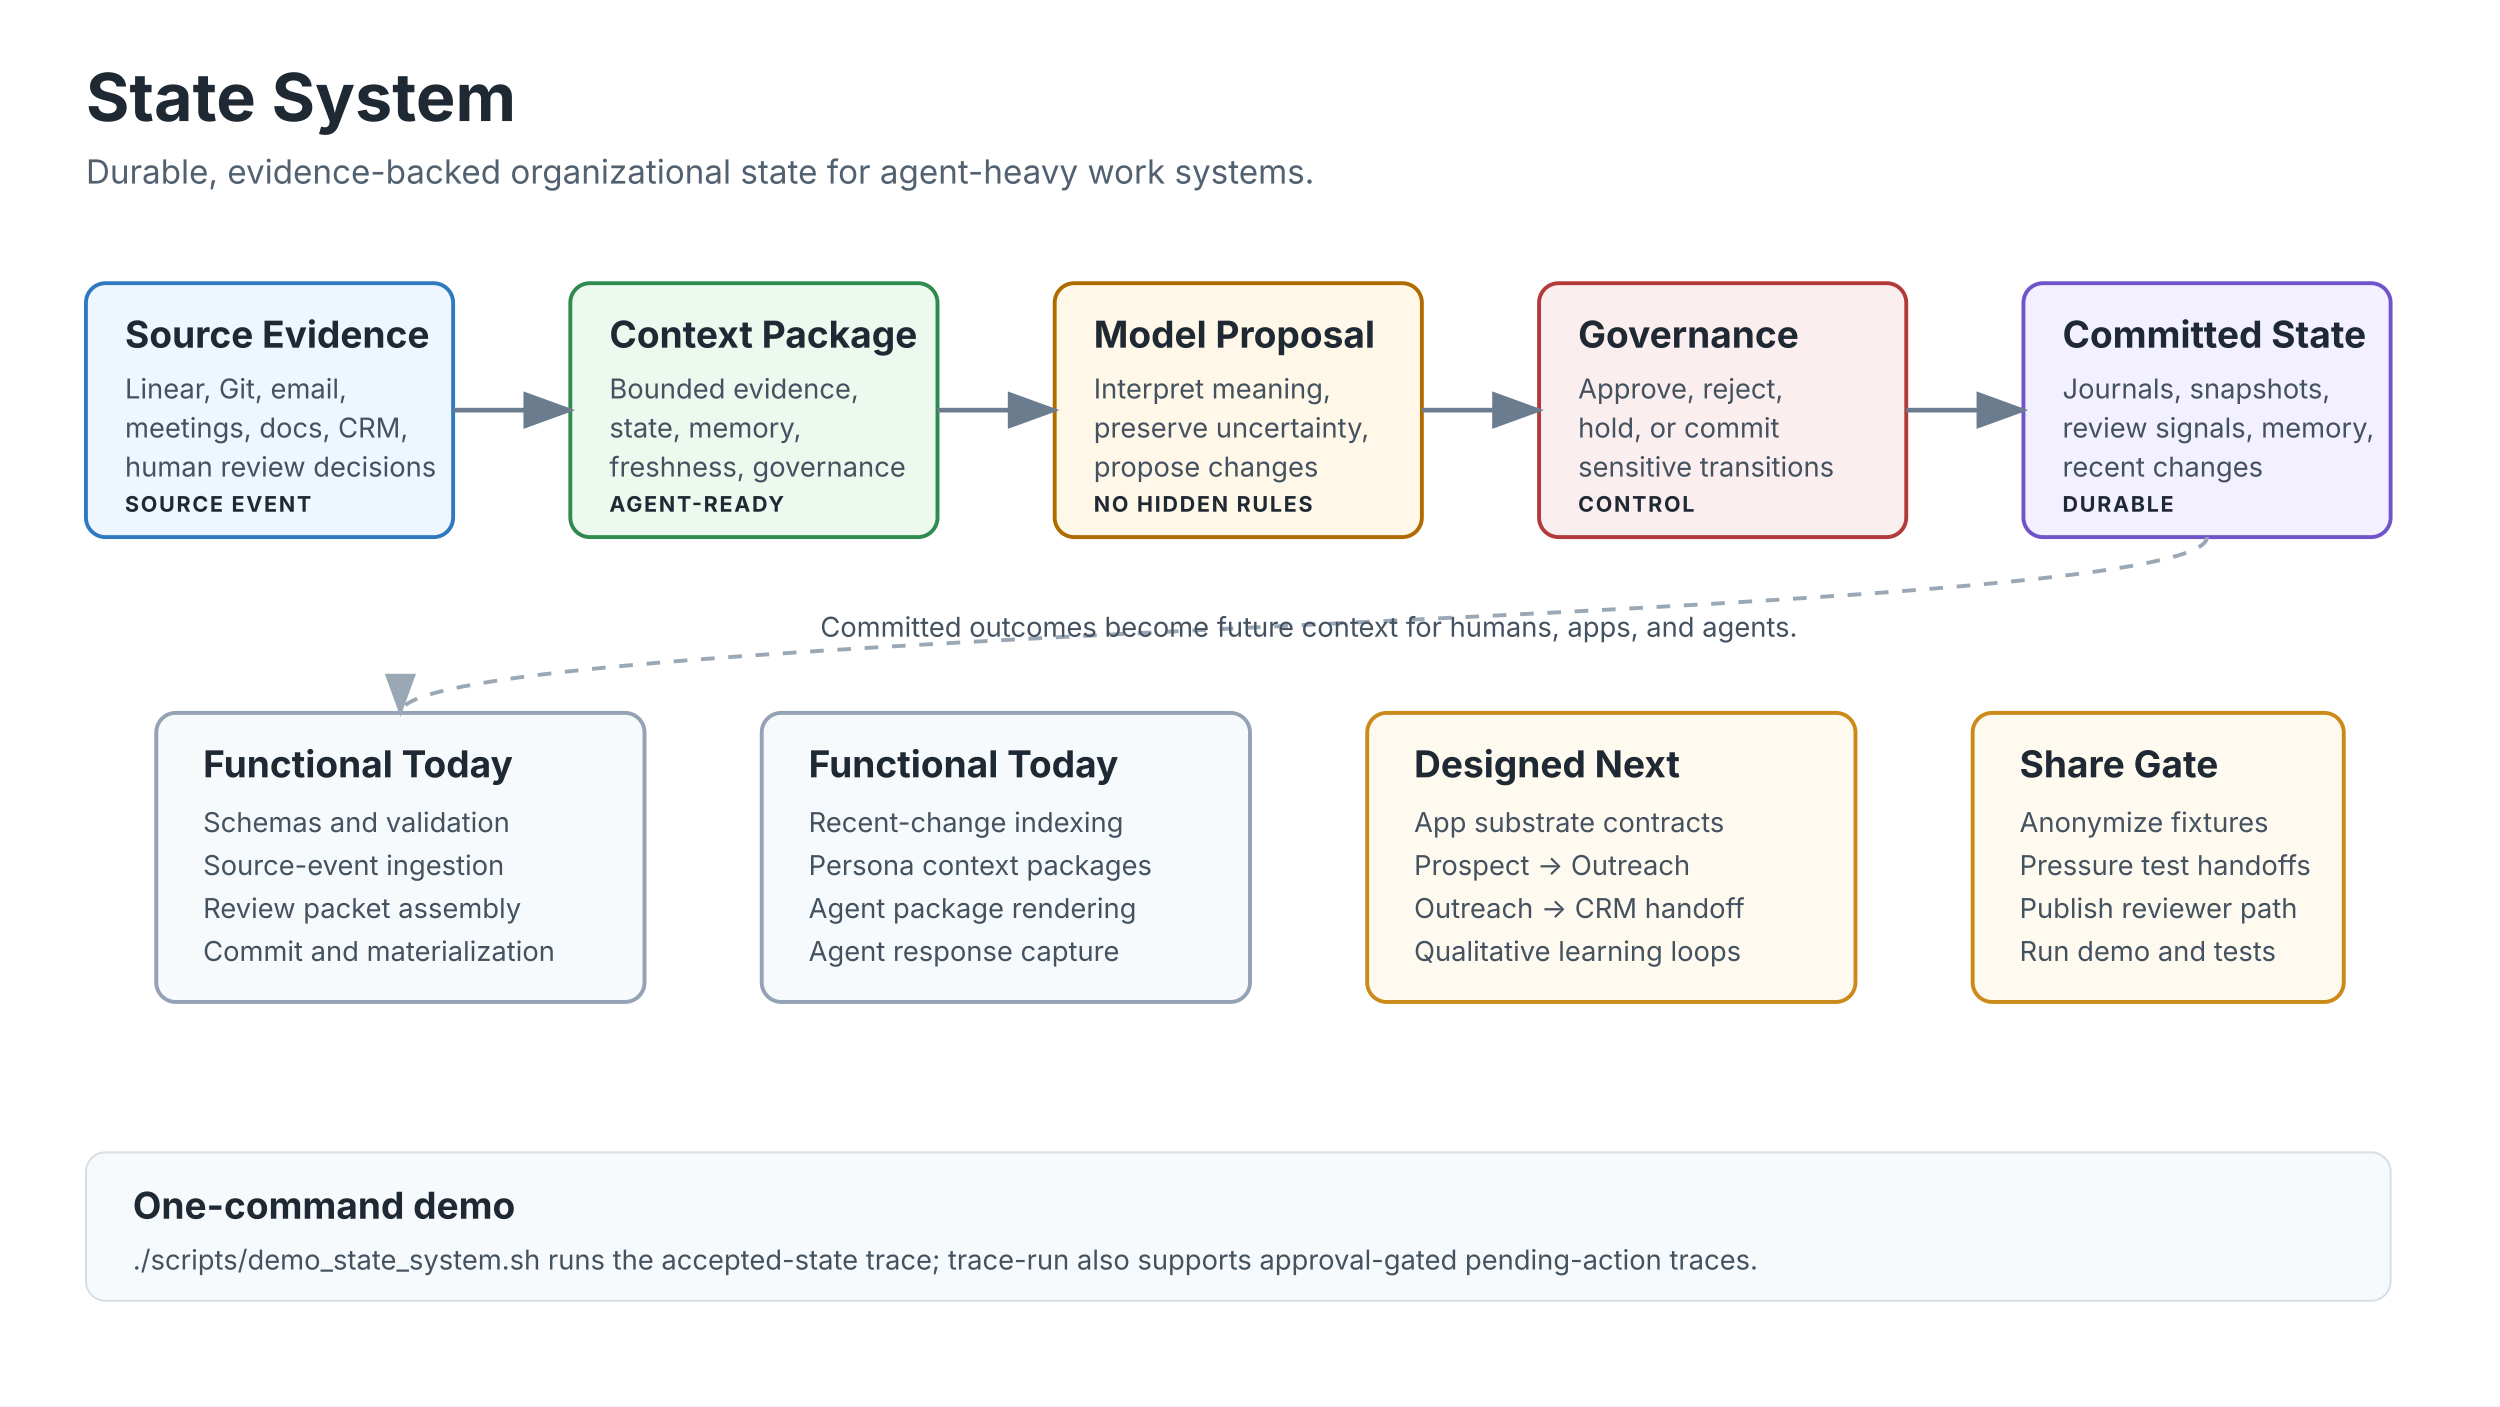
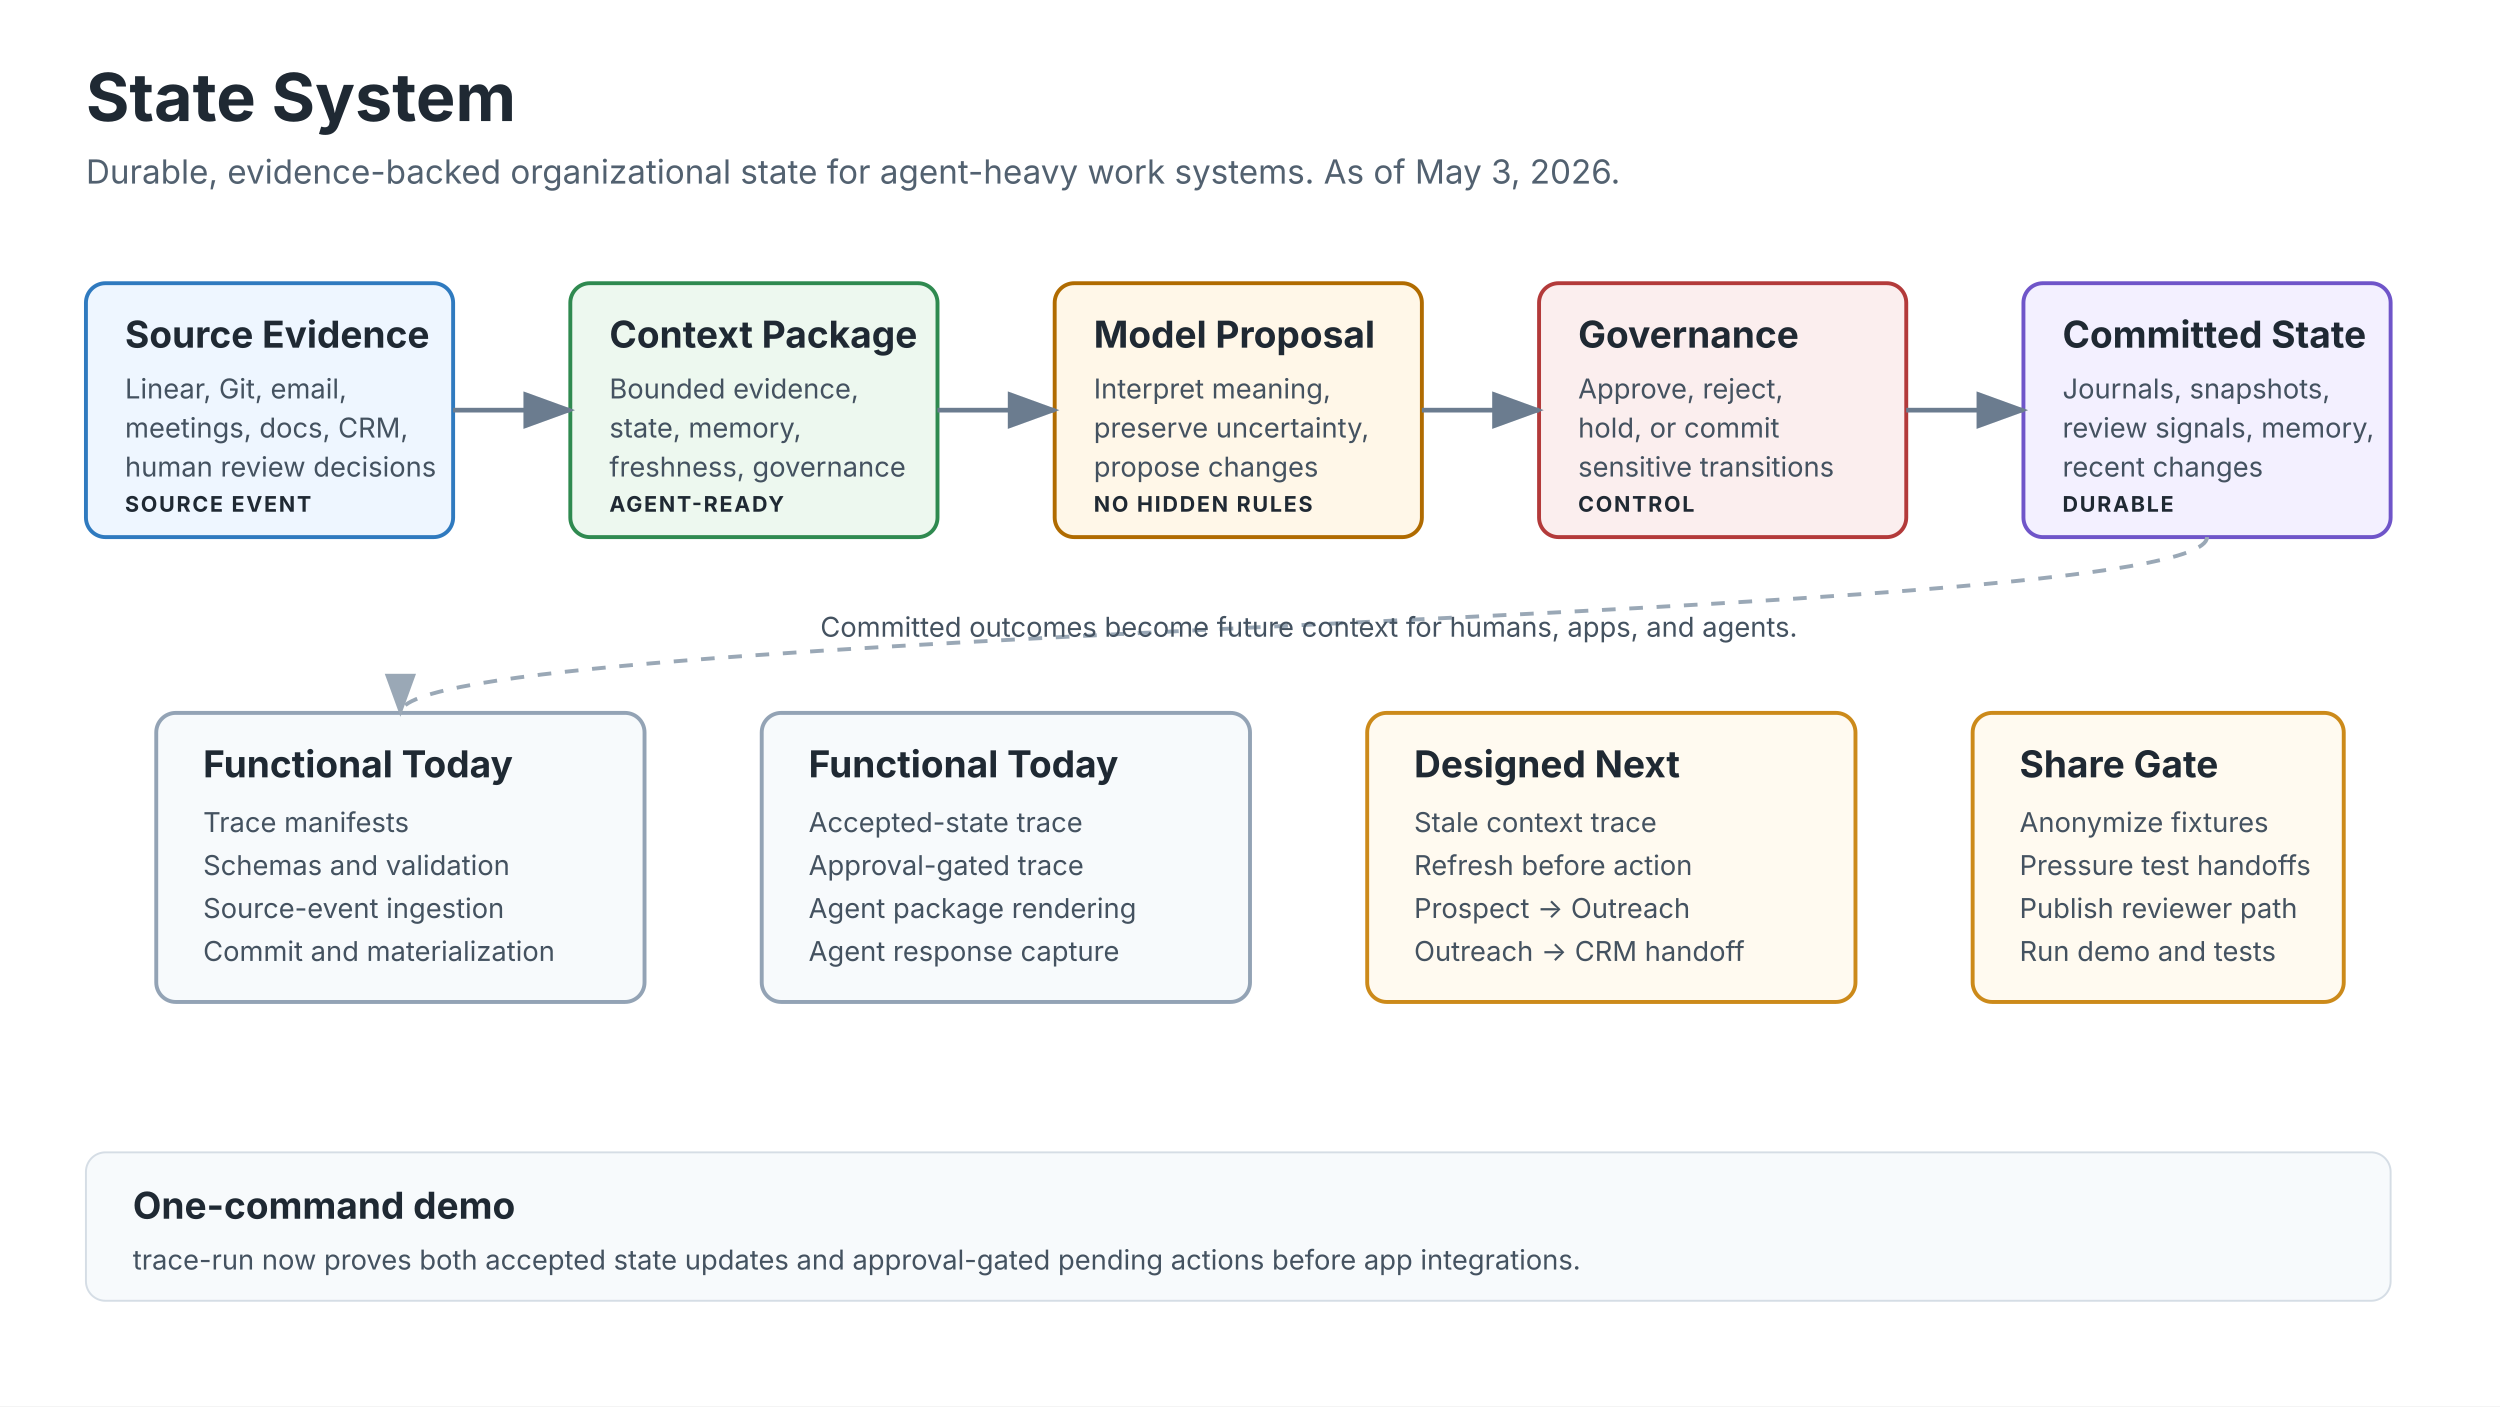
<svg xmlns="http://www.w3.org/2000/svg" viewBox="0 0 1280 720" role="img" aria-labelledby="title desc">
  <style>
    text { font-family: -apple-system, BlinkMacSystemFont, "Segoe UI", sans-serif; fill: #1f2933; }
    .title { font-size: 34px; font-weight: 700; }
    .subtitle { font-size: 17px; fill: #526170; }
    .label { font-size: 19px; font-weight: 700; }
    .body { font-size: 14px; fill: #445260; }
    .badge { font-size: 11px; font-weight: 700; letter-spacing: .08em; }
    .box { stroke-width: 2; rx: 10; }
    .arrow { fill: none; stroke: #6b7c8f; stroke-width: 2.4; marker-end: url(#arrow); }
    .soft-arrow { fill: none; stroke: #9aa8b6; stroke-width: 2; stroke-dasharray: 7 7; marker-end: url(#softArrow); }
  </style>
  <defs>
    <marker id="arrow" markerWidth="11" markerHeight="8" refX="10" refY="4" orient="auto">
      <path d="M0,0 L11,4 L0,8 Z" fill="#6b7c8f" />
    </marker>
    <marker id="softArrow" markerWidth="11" markerHeight="8" refX="10" refY="4" orient="auto">
      <path d="M0,0 L11,4 L0,8 Z" fill="#9aa8b6" />
    </marker>
  </defs>
  <rect width="1280" height="720" fill="#ffffff" />
  <text x="44" y="62" class="title">State System</text>
-   <text x="44" y="94" class="subtitle">Durable, evidence-backed organizational state for agent-heavy work systems.</text>
+   <text x="44" y="94" class="subtitle">Durable, evidence-backed organizational state for agent-heavy work systems. As of May 3, 2026.</text>
  <rect x="44" y="145" width="188" height="130" class="box" fill="#eef6ff" stroke="#2f7abf" />
  <text x="64" y="178" class="label">Source Evidence</text>
  <text x="64" y="204" class="body">Linear, Git, email,</text>
  <text x="64" y="224" class="body">meetings, docs, CRM,</text>
  <text x="64" y="244" class="body">human review decisions</text>
  <text x="64" y="262" class="badge" fill="#2f7abf">SOURCE EVENT</text>
  <rect x="292" y="145" width="188" height="130" class="box" fill="#edf8ef" stroke="#2f8a50" />
  <text x="312" y="178" class="label">Context Package</text>
  <text x="312" y="204" class="body">Bounded evidence,</text>
  <text x="312" y="224" class="body">state, memory,</text>
  <text x="312" y="244" class="body">freshness, governance</text>
  <text x="312" y="262" class="badge" fill="#2f8a50">AGENT-READY</text>
  <rect x="540" y="145" width="188" height="130" class="box" fill="#fff7e8" stroke="#b06b00" />
  <text x="560" y="178" class="label">Model Proposal</text>
  <text x="560" y="204" class="body">Interpret meaning,</text>
  <text x="560" y="224" class="body">preserve uncertainty,</text>
  <text x="560" y="244" class="body">propose changes</text>
  <text x="560" y="262" class="badge" fill="#b06b00">NO HIDDEN RULES</text>
  <rect x="788" y="145" width="188" height="130" class="box" fill="#fbeeee" stroke="#b33a3a" />
  <text x="808" y="178" class="label">Governance</text>
  <text x="808" y="204" class="body">Approve, reject,</text>
  <text x="808" y="224" class="body">hold, or commit</text>
  <text x="808" y="244" class="body">sensitive transitions</text>
  <text x="808" y="262" class="badge" fill="#b33a3a">CONTROL</text>
  <rect x="1036" y="145" width="188" height="130" class="box" fill="#f3f0ff" stroke="#6f55c9" />
  <text x="1056" y="178" class="label">Committed State</text>
  <text x="1056" y="204" class="body">Journals, snapshots,</text>
  <text x="1056" y="224" class="body">review signals, memory,</text>
  <text x="1056" y="244" class="body">recent changes</text>
  <text x="1056" y="262" class="badge" fill="#6f55c9">DURABLE</text>
  <path d="M232 210 H292" class="arrow" />
  <path d="M480 210 H540" class="arrow" />
  <path d="M728 210 H788" class="arrow" />
  <path d="M976 210 H1036" class="arrow" />
  <rect x="80" y="365" width="250" height="148" class="box" fill="#f7fafc" stroke="#93a3b5" />
  <text x="104" y="398" class="label">Functional Today</text>
-   <text x="104" y="426" class="body">Schemas and validation</text>
-   <text x="104" y="448" class="body">Source-event ingestion</text>
-   <text x="104" y="470" class="body">Review packet assembly</text>
+   <text x="104" y="426" class="body">Trace manifests</text>
+   <text x="104" y="448" class="body">Schemas and validation</text>
+   <text x="104" y="470" class="body">Source-event ingestion</text>
  <text x="104" y="492" class="body">Commit and materialization</text>
  <rect x="390" y="365" width="250" height="148" class="box" fill="#f7fafc" stroke="#93a3b5" />
  <text x="414" y="398" class="label">Functional Today</text>
-   <text x="414" y="426" class="body">Recent-change indexing</text>
-   <text x="414" y="448" class="body">Persona context packages</text>
+   <text x="414" y="426" class="body">Accepted-state trace</text>
+   <text x="414" y="448" class="body">Approval-gated trace</text>
  <text x="414" y="470" class="body">Agent package rendering</text>
  <text x="414" y="492" class="body">Agent response capture</text>
  <rect x="700" y="365" width="250" height="148" class="box" fill="#fffaf0" stroke="#cc8a1a" />
  <text x="724" y="398" class="label">Designed Next</text>
-   <text x="724" y="426" class="body">App substrate contracts</text>
-   <text x="724" y="448" class="body">Prospect -&gt; Outreach</text>
-   <text x="724" y="470" class="body">Outreach -&gt; CRM handoff</text>
-   <text x="724" y="492" class="body">Qualitative learning loops</text>
+   <text x="724" y="426" class="body">Stale context trace</text>
+   <text x="724" y="448" class="body">Refresh before action</text>
+   <text x="724" y="470" class="body">Prospect -&gt; Outreach</text>
+   <text x="724" y="492" class="body">Outreach -&gt; CRM handoff</text>
  <rect x="1010" y="365" width="190" height="148" class="box" fill="#fffaf0" stroke="#cc8a1a" />
  <text x="1034" y="398" class="label">Share Gate</text>
  <text x="1034" y="426" class="body">Anonymize fixtures</text>
  <text x="1034" y="448" class="body">Pressure test handoffs</text>
  <text x="1034" y="470" class="body">Publish reviewer path</text>
  <text x="1034" y="492" class="body">Run demo and tests</text>
  <path d="M1130 275 C1130 320 205 320 205 365" class="soft-arrow" />
  <text x="420" y="326" class="body">Committed outcomes become future context for humans, apps, and agents.</text>
  <rect x="44" y="590" width="1180" height="76" rx="10" fill="#f7fafc" stroke="#d5dde5" />
  <text x="68" y="624" class="label">One-command demo</text>
-   <text x="68" y="650" class="body">./scripts/demo_state_system.sh runs the accepted-state trace; trace-run also supports approval-gated pending-action traces.</text>
+   <text x="68" y="650" class="body">trace-run now proves both accepted state updates and approval-gated pending actions before app integrations.</text>
</svg>
